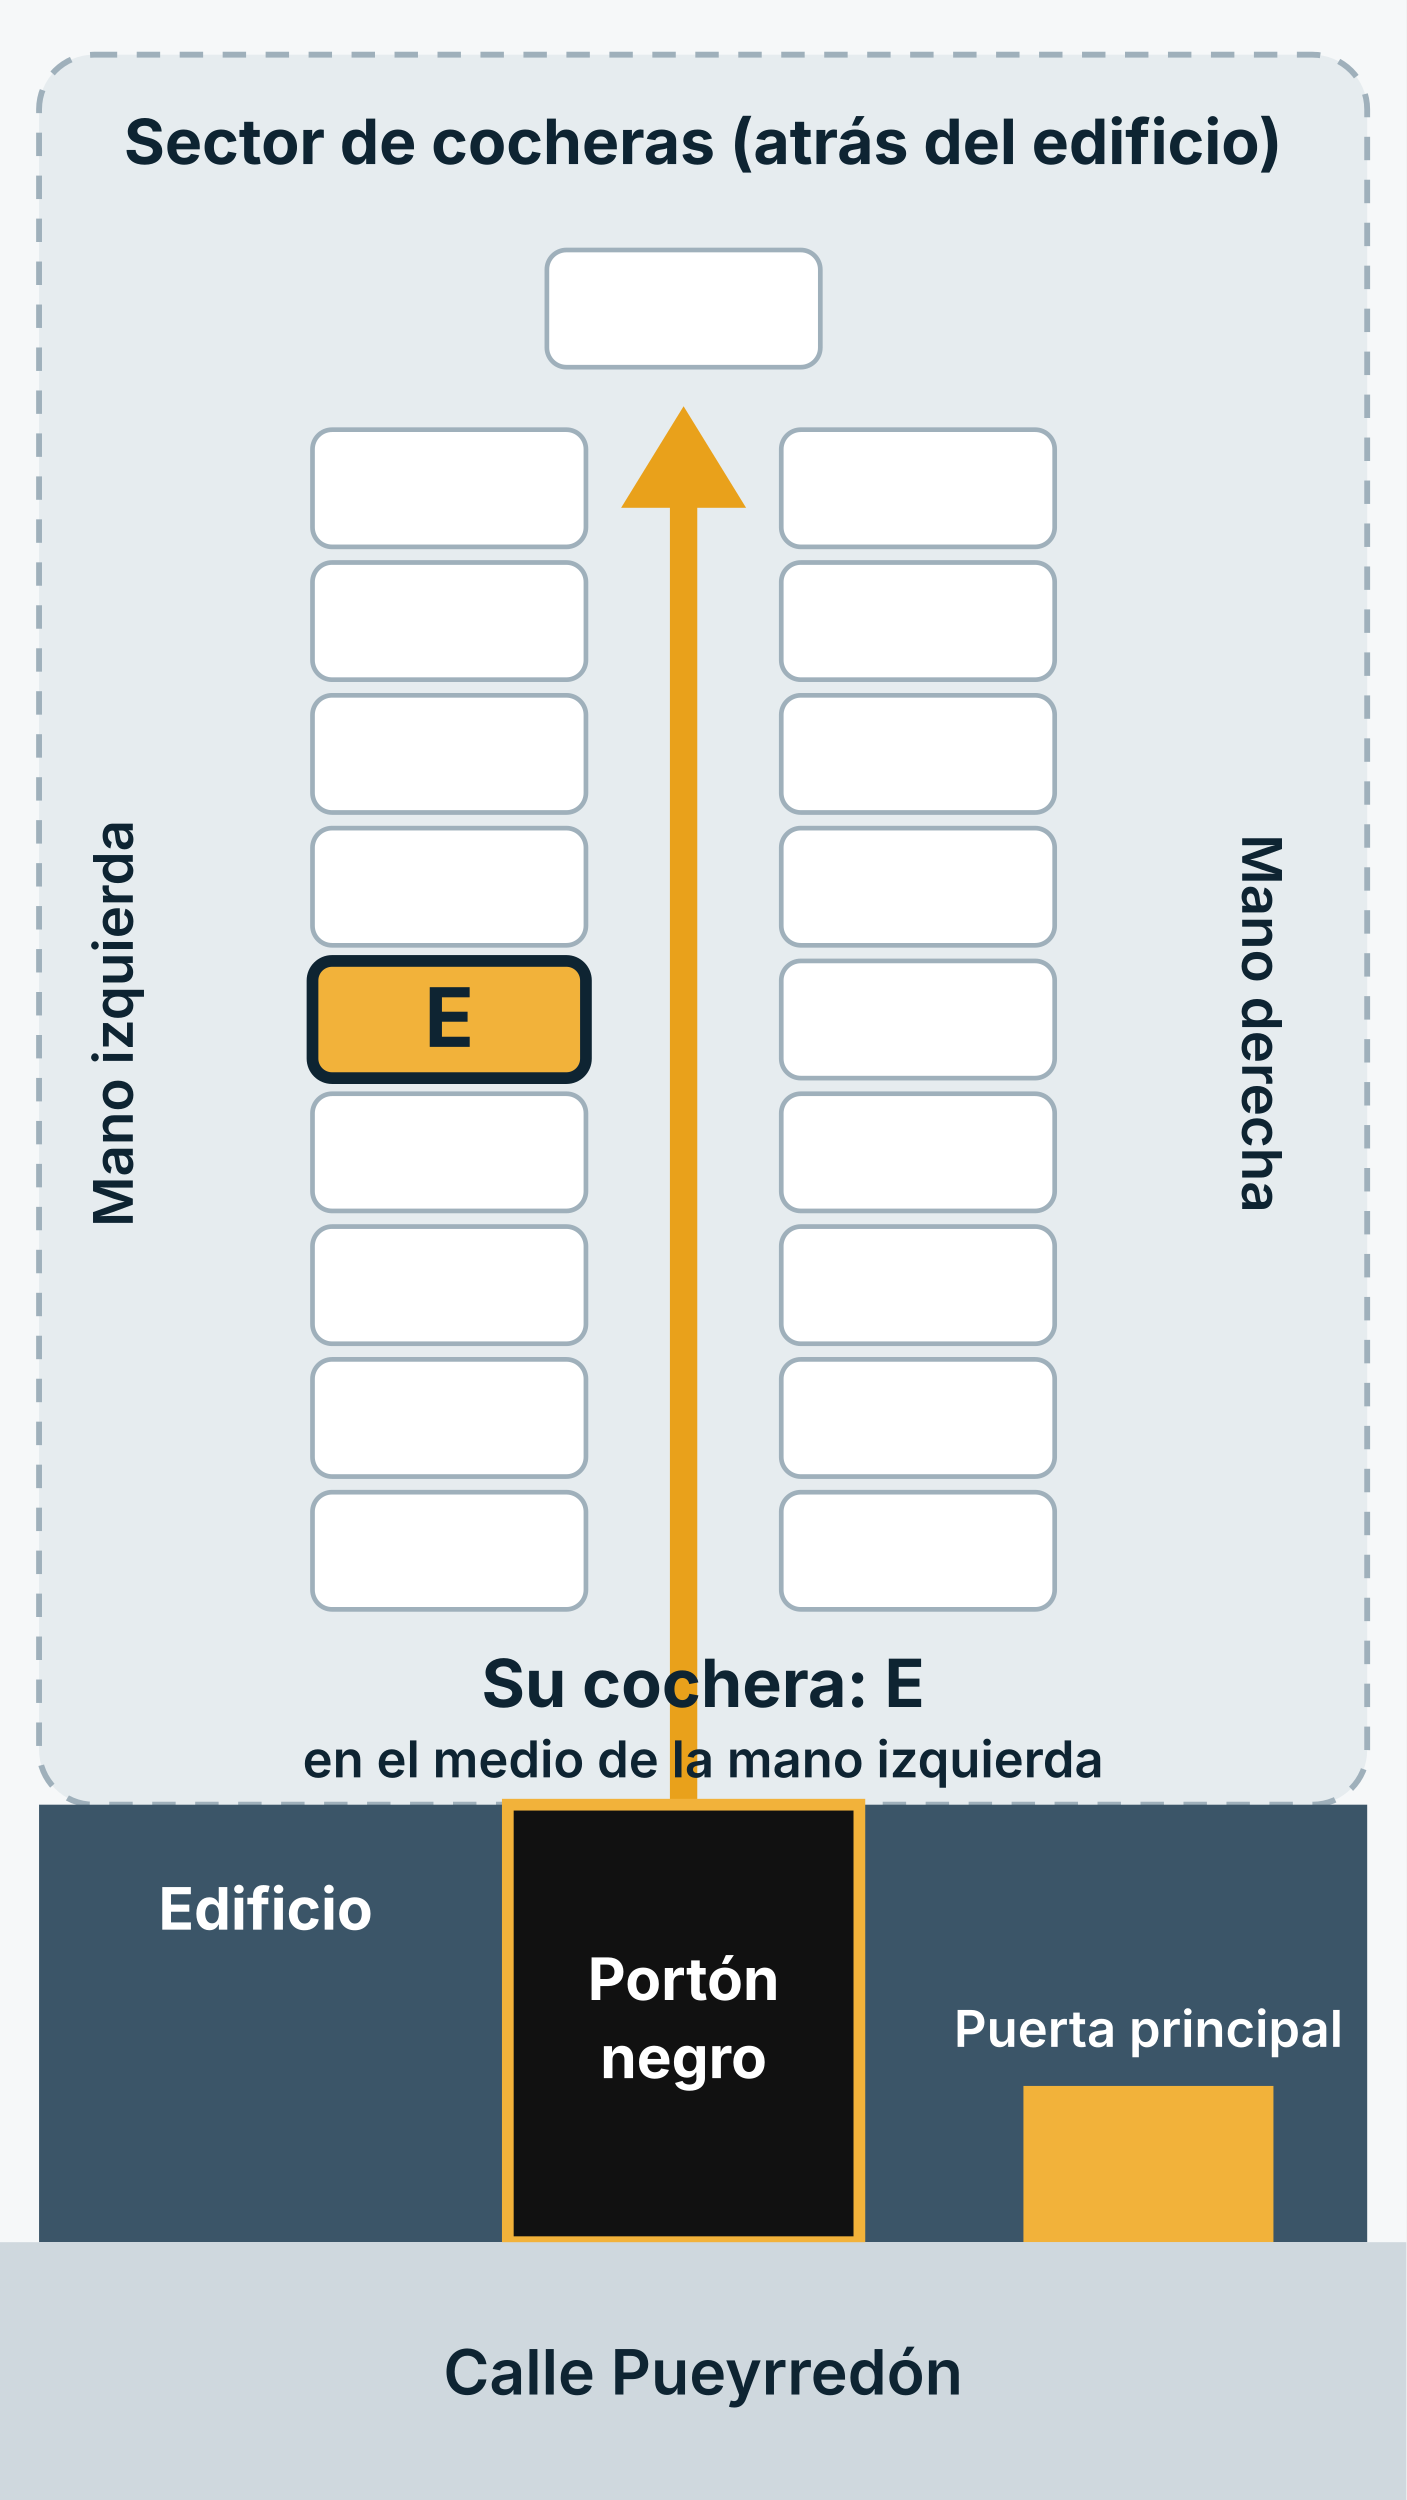
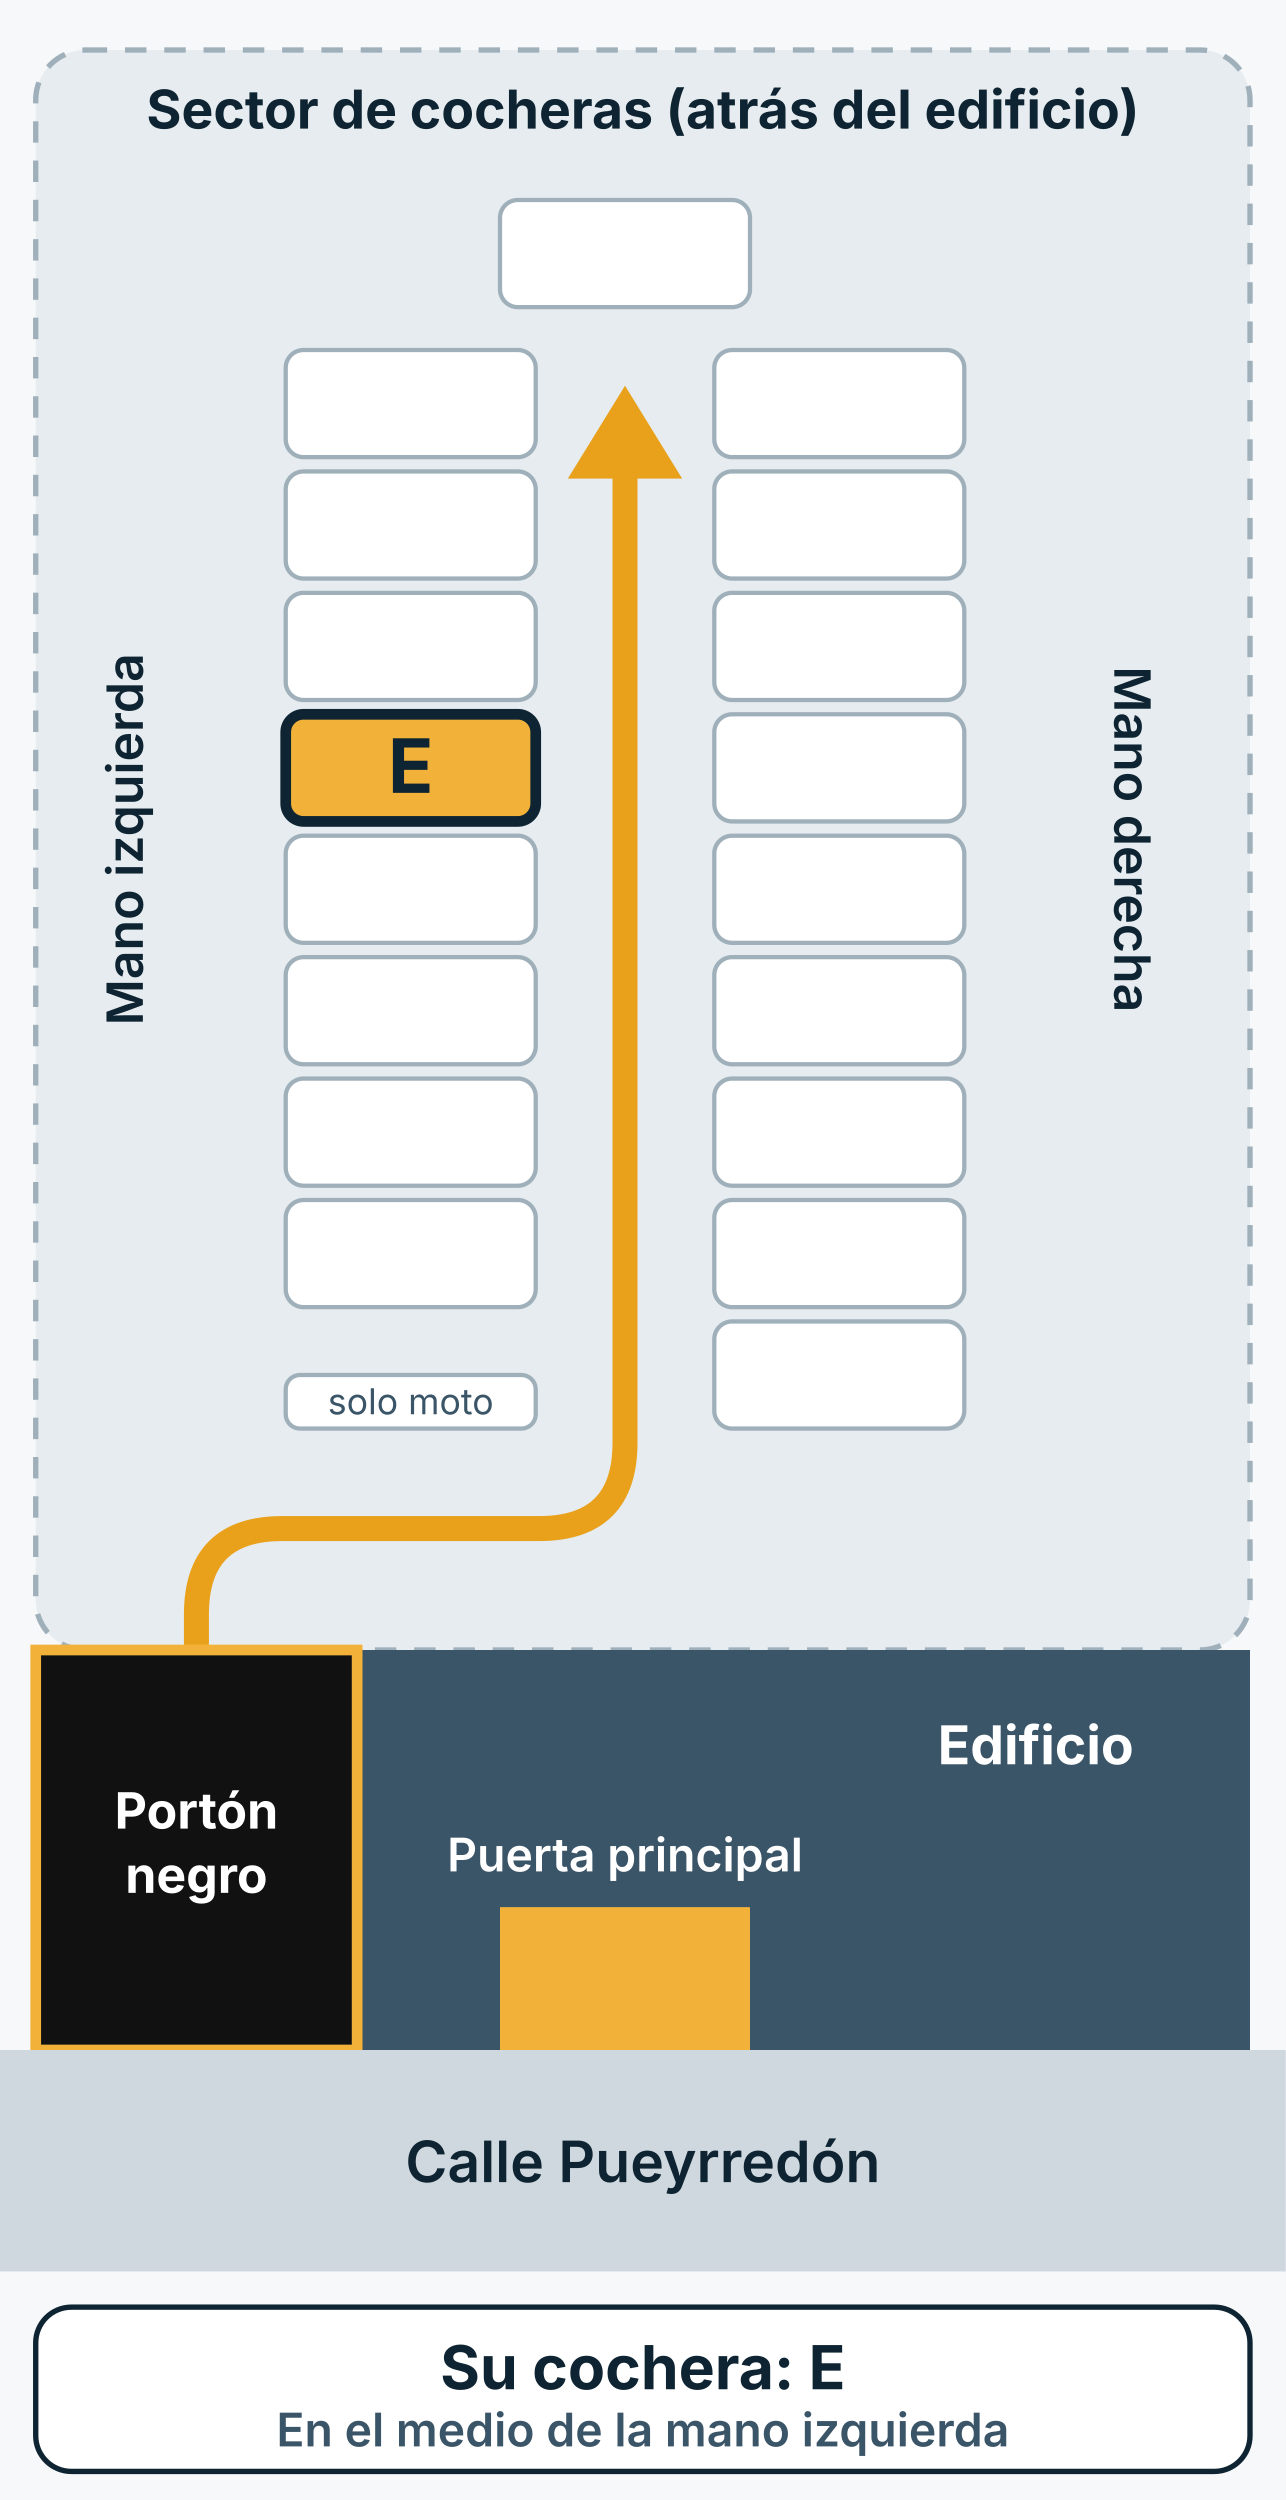
- <svg xmlns="http://www.w3.org/2000/svg" viewBox="0 0 360 640" role="img" aria-label="Croquis orientativo de las 19 cocheras: se entra por el portón negro, a la izquierda de la puerta principal, y se sigue hacia el fondo. Su cochera: E." font-family="Inter,Arial,Helvetica,sans-serif">
-   <rect width="360" height="640" fill="#F6F8F9" />
+ <svg xmlns="http://www.w3.org/2000/svg" viewBox="0 0 360 700" role="img" aria-label="Croquis orientativo: se entra por el portón negro, a la izquierda de la puerta principal, y se sigue hacia el fondo; la cochera E está en el medio de la mano izquierda." font-family="Inter,Arial,Helvetica,sans-serif">
+   <rect width="360" height="700" fill="#F6F8F9" />
  <rect x="10" y="14" width="340" height="448" rx="14" fill="#E6ECEF" stroke="#9FB0BB" stroke-width="1.5" stroke-dasharray="6 5" />
-   <text x="180" y="42" text-anchor="middle" font-size="16" font-weight="700" fill="#0E2432">Sector de cocheras (atrás del edificio)</text>
-   <rect x="80" y="382" width="70" height="30" rx="5" fill="#FFFFFF" stroke="#9FB0BB" stroke-width="1.2" />
-   <rect x="80" y="348" width="70" height="30" rx="5" fill="#FFFFFF" stroke="#9FB0BB" stroke-width="1.2" />
-   <rect x="80" y="314" width="70" height="30" rx="5" fill="#FFFFFF" stroke="#9FB0BB" stroke-width="1.2" />
-   <rect x="80" y="280" width="70" height="30" rx="5" fill="#FFFFFF" stroke="#9FB0BB" stroke-width="1.2" />
-   <rect x="80" y="246" width="70" height="30" rx="5" fill="#F2B23A" stroke="#0E2432" stroke-width="3" />
-   <text x="115.0" y="268" text-anchor="middle" font-size="21" font-weight="700" fill="#0E2432">E</text>
-   <rect x="80" y="212" width="70" height="30" rx="5" fill="#FFFFFF" stroke="#9FB0BB" stroke-width="1.2" />
-   <rect x="80" y="178" width="70" height="30" rx="5" fill="#FFFFFF" stroke="#9FB0BB" stroke-width="1.2" />
-   <rect x="80" y="144" width="70" height="30" rx="5" fill="#FFFFFF" stroke="#9FB0BB" stroke-width="1.2" />
-   <rect x="80" y="110" width="70" height="30" rx="5" fill="#FFFFFF" stroke="#9FB0BB" stroke-width="1.2" />
-   <rect x="200" y="382" width="70" height="30" rx="5" fill="#FFFFFF" stroke="#9FB0BB" stroke-width="1.2" />
-   <rect x="200" y="348" width="70" height="30" rx="5" fill="#FFFFFF" stroke="#9FB0BB" stroke-width="1.2" />
-   <rect x="200" y="314" width="70" height="30" rx="5" fill="#FFFFFF" stroke="#9FB0BB" stroke-width="1.2" />
-   <rect x="200" y="280" width="70" height="30" rx="5" fill="#FFFFFF" stroke="#9FB0BB" stroke-width="1.2" />
-   <rect x="200" y="246" width="70" height="30" rx="5" fill="#FFFFFF" stroke="#9FB0BB" stroke-width="1.2" />
-   <rect x="200" y="212" width="70" height="30" rx="5" fill="#FFFFFF" stroke="#9FB0BB" stroke-width="1.2" />
-   <rect x="200" y="178" width="70" height="30" rx="5" fill="#FFFFFF" stroke="#9FB0BB" stroke-width="1.2" />
-   <rect x="200" y="144" width="70" height="30" rx="5" fill="#FFFFFF" stroke="#9FB0BB" stroke-width="1.2" />
-   <rect x="200" y="110" width="70" height="30" rx="5" fill="#FFFFFF" stroke="#9FB0BB" stroke-width="1.2" />
-   <rect x="140" y="64" width="70" height="30" rx="5" fill="#FFFFFF" stroke="#9FB0BB" stroke-width="1.2" />
-   <path d="M175 556 V112" stroke="#E9A11B" stroke-width="7" fill="none" stroke-linecap="round" />
-   <path d="M159 130 L175 104 L191 130 Z" fill="#E9A11B" />
-   <text transform="translate(34 262) rotate(-90)" text-anchor="middle" font-size="14" font-weight="600" fill="#0E2432">Mano izquierda</text>
-   <text transform="translate(318 262) rotate(90)" text-anchor="middle" font-size="14" font-weight="600" fill="#0E2432">Mano derecha</text>
-   <text x="180" y="437" text-anchor="middle" font-size="17" font-weight="700" fill="#0E2432">Su cochera: E</text>
-   <text x="180" y="455" text-anchor="middle" font-size="13" font-weight="600" fill="#0E2432">en el medio de la mano izquierda</text>
-   <rect x="10" y="462" width="340" height="112" fill="#3B5568" />
-   <text x="68" y="494" text-anchor="middle" font-size="15" font-weight="700" fill="#FFFFFF">Edificio</text>
-   <rect x="130" y="462" width="90" height="112" fill="#111111" stroke="#F2B23A" stroke-width="3" />
-   <text x="175" y="512" text-anchor="middle" font-size="15" font-weight="700" fill="#FFFFFF">Portón</text>
-   <text x="175" y="532" text-anchor="middle" font-size="15" font-weight="700" fill="#FFFFFF">negro</text>
-   <rect x="262" y="534" width="64" height="40" fill="#F2B23A" />
-   <text x="294" y="524" text-anchor="middle" font-size="13" font-weight="600" fill="#FFFFFF">Puerta principal</text>
-   <rect x="0" y="574" width="360" height="66" fill="#CFD8DE" />
-   <text x="180" y="613" text-anchor="middle" font-size="16" font-weight="600" fill="#0E2432">Calle Pueyrredón</text>
+   <text x="180" y="36" text-anchor="middle" font-size="15" font-weight="700" fill="#0E2432">Sector de cocheras (atrás del edificio)</text>
+   <rect x="80" y="385.0" width="70" height="15.0" rx="4" fill="#FFFFFF" stroke="#9FB0BB" stroke-width="1.2" />
+   <text x="115.0" y="396" text-anchor="middle" font-size="10" fill="#3B5568">solo moto</text>
+   <rect x="80" y="336" width="70" height="30" rx="5" fill="#FFFFFF" stroke="#9FB0BB" stroke-width="1.2" />
+   <rect x="80" y="302" width="70" height="30" rx="5" fill="#FFFFFF" stroke="#9FB0BB" stroke-width="1.2" />
+   <rect x="80" y="268" width="70" height="30" rx="5" fill="#FFFFFF" stroke="#9FB0BB" stroke-width="1.2" />
+   <rect x="80" y="234" width="70" height="30" rx="5" fill="#FFFFFF" stroke="#9FB0BB" stroke-width="1.2" />
+   <rect x="80" y="200" width="70" height="30" rx="5" fill="#F2B23A" stroke="#0E2432" stroke-width="3" />
+   <text x="115.0" y="222" text-anchor="middle" font-size="21" font-weight="700" fill="#0E2432">E</text>
+   <rect x="80" y="166" width="70" height="30" rx="5" fill="#FFFFFF" stroke="#9FB0BB" stroke-width="1.2" />
+   <rect x="80" y="132" width="70" height="30" rx="5" fill="#FFFFFF" stroke="#9FB0BB" stroke-width="1.2" />
+   <rect x="80" y="98" width="70" height="30" rx="5" fill="#FFFFFF" stroke="#9FB0BB" stroke-width="1.2" />
+   <rect x="200" y="370" width="70" height="30" rx="5" fill="#FFFFFF" stroke="#9FB0BB" stroke-width="1.2" />
+   <rect x="200" y="336" width="70" height="30" rx="5" fill="#FFFFFF" stroke="#9FB0BB" stroke-width="1.2" />
+   <rect x="200" y="302" width="70" height="30" rx="5" fill="#FFFFFF" stroke="#9FB0BB" stroke-width="1.2" />
+   <rect x="200" y="268" width="70" height="30" rx="5" fill="#FFFFFF" stroke="#9FB0BB" stroke-width="1.2" />
+   <rect x="200" y="234" width="70" height="30" rx="5" fill="#FFFFFF" stroke="#9FB0BB" stroke-width="1.2" />
+   <rect x="200" y="200" width="70" height="30" rx="5" fill="#FFFFFF" stroke="#9FB0BB" stroke-width="1.2" />
+   <rect x="200" y="166" width="70" height="30" rx="5" fill="#FFFFFF" stroke="#9FB0BB" stroke-width="1.2" />
+   <rect x="200" y="132" width="70" height="30" rx="5" fill="#FFFFFF" stroke="#9FB0BB" stroke-width="1.2" />
+   <rect x="200" y="98" width="70" height="30" rx="5" fill="#FFFFFF" stroke="#9FB0BB" stroke-width="1.2" />
+   <rect x="140" y="56" width="70" height="30" rx="5" fill="#FFFFFF" stroke="#9FB0BB" stroke-width="1.2" />
+   <path d="M55 556 V452 Q55 428 79 428 H151 Q175 428 175 404 V116" stroke="#E9A11B" stroke-width="7" fill="none" stroke-linecap="round" stroke-linejoin="round" />
+   <path d="M159 134 L175 108 L191 134 Z" fill="#E9A11B" />
+   <text transform="translate(40 235) rotate(-90)" text-anchor="middle" font-size="14" font-weight="600" fill="#0E2432">Mano izquierda</text>
+   <text transform="translate(312 235) rotate(90)" text-anchor="middle" font-size="14" font-weight="600" fill="#0E2432">Mano derecha</text>
+   <rect x="100" y="462" width="250" height="112" fill="#3B5568" />
+   <text x="290" y="494" text-anchor="middle" font-size="15" font-weight="700" fill="#FFFFFF">Edificio</text>
+   <rect x="10" y="462" width="90" height="112" fill="#111111" stroke="#F2B23A" stroke-width="3" />
+   <text x="55" y="512" text-anchor="middle" font-size="14" font-weight="700" fill="#FFFFFF">Portón</text>
+   <text x="55" y="530" text-anchor="middle" font-size="14" font-weight="700" fill="#FFFFFF">negro</text>
+   <rect x="140" y="534" width="70" height="40" fill="#F2B23A" />
+   <text x="175" y="524" text-anchor="middle" font-size="13" font-weight="600" fill="#FFFFFF">Puerta principal</text>
+   <rect x="0" y="574" width="360" height="62" fill="#CFD8DE" />
+   <text x="180" y="611" text-anchor="middle" font-size="16" font-weight="600" fill="#0E2432">Calle Pueyrredón</text>
+   <rect x="10" y="646" width="340" height="46" rx="10" fill="#FFFFFF" stroke="#0E2432" stroke-width="1.5" />
+   <text x="180" y="669" text-anchor="middle" font-size="17" font-weight="700" fill="#0E2432">Su cochera: E</text>
+   <text x="180" y="685" text-anchor="middle" font-size="13" font-weight="600" fill="#3B5568">En el medio de la mano izquierda</text>
</svg>
